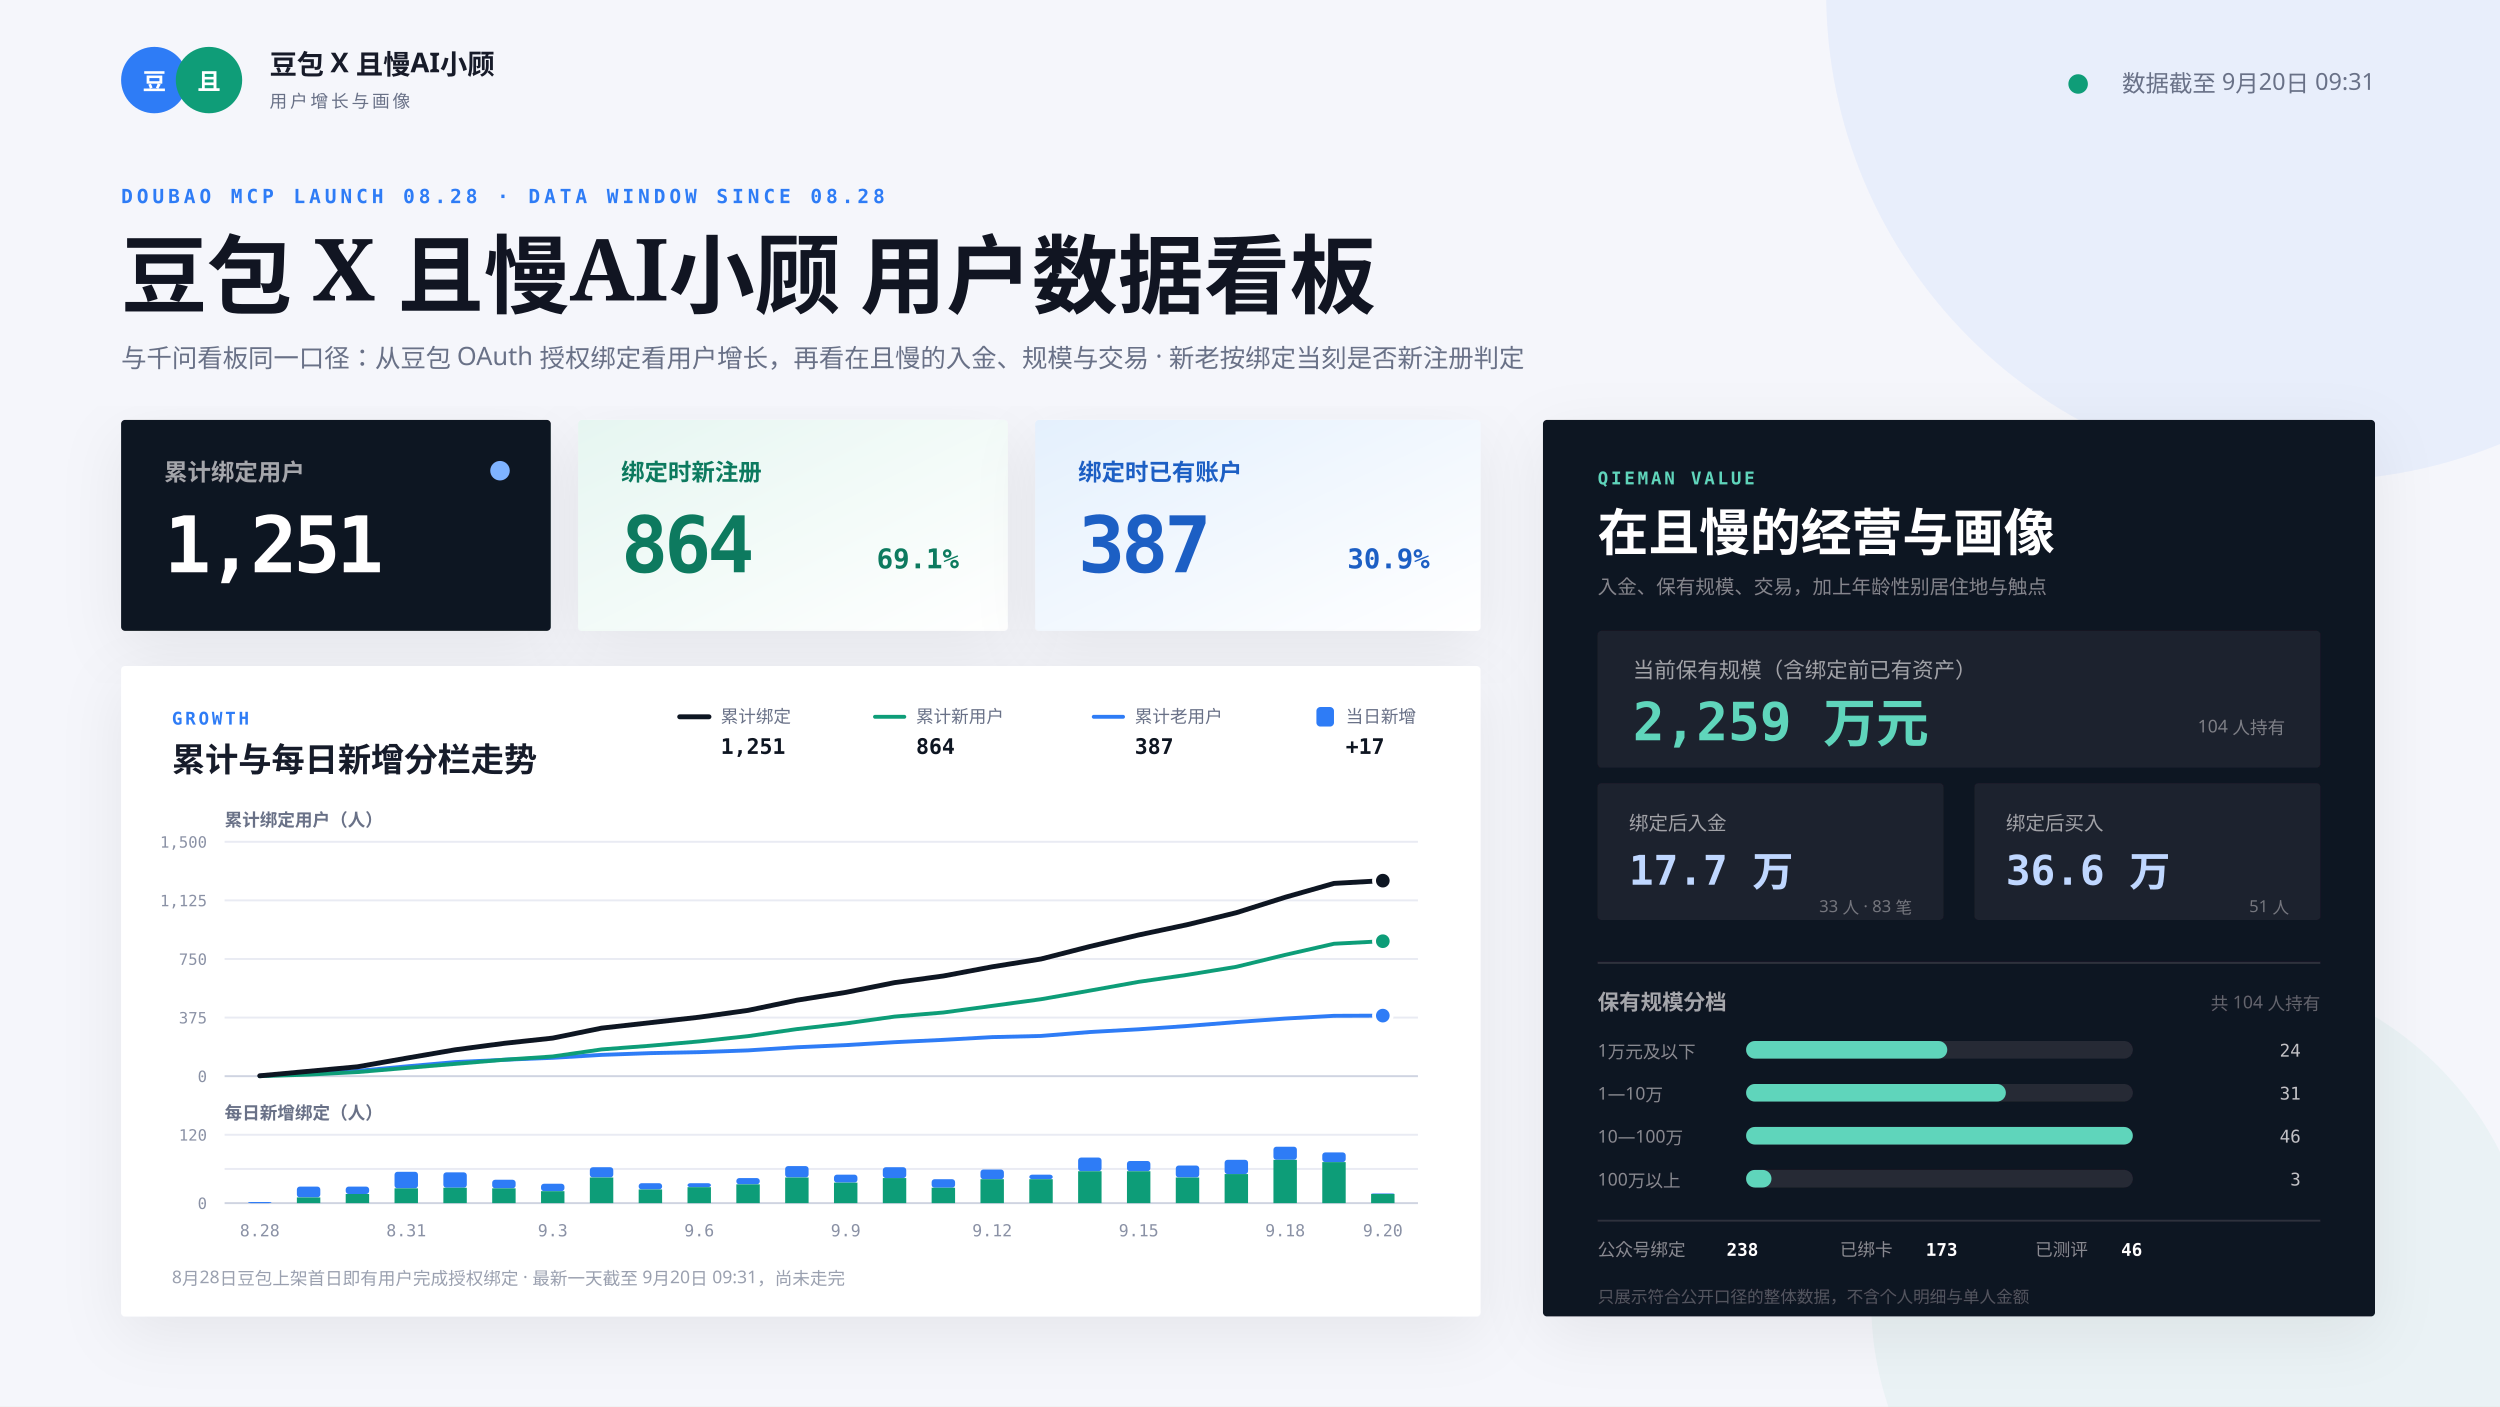
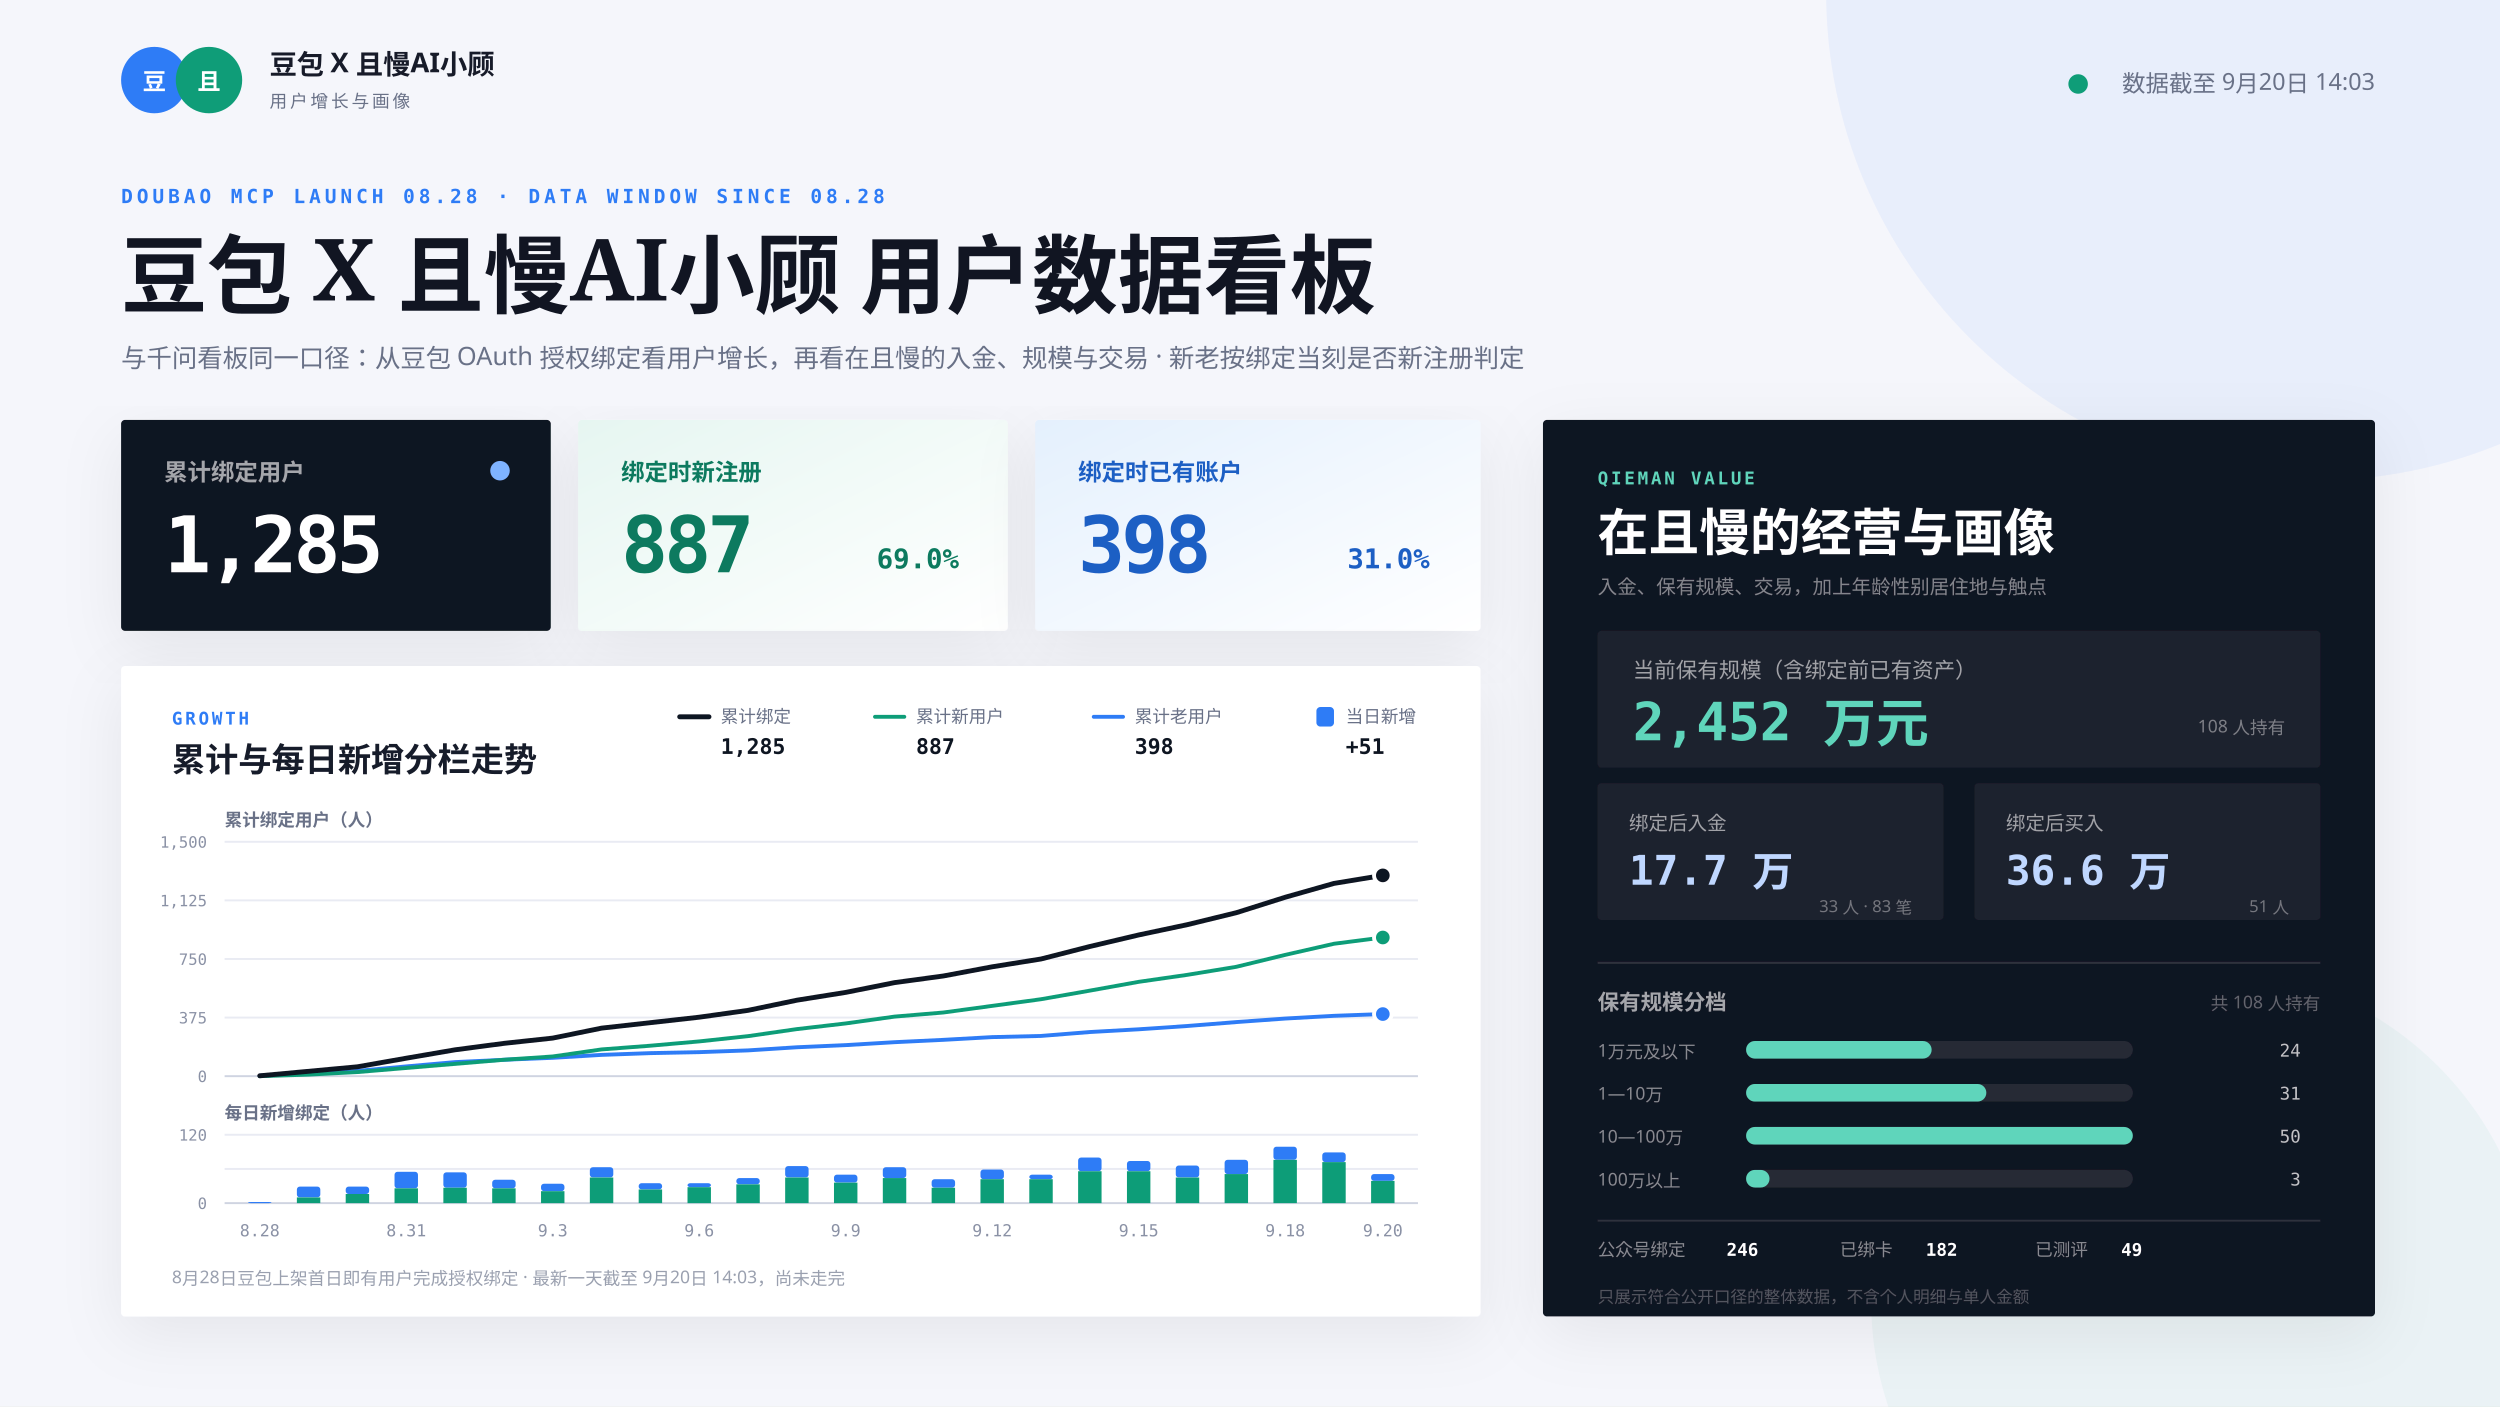
<svg xmlns="http://www.w3.org/2000/svg" width="1280" height="720" viewBox="0 0 1280 720" role="img" aria-labelledby="title desc">
  <defs>
    <linearGradient id="newCard" x1="0" y1="0" x2="1" y2="1">
      <stop offset="0" stop-color="#E6F6F1" />
      <stop offset="1" stop-color="#FFFFFF" />
    </linearGradient>
    <linearGradient id="oldCard" x1="0" y1="0" x2="1" y2="1">
      <stop offset="0" stop-color="#E4F0FD" />
      <stop offset="1" stop-color="#FFFFFF" />
    </linearGradient>
    <filter id="shadow" x="-15%" y="-15%" width="130%" height="140%">
      <feDropShadow dx="0" dy="9" stdDeviation="16" flood-color="#171B29" flood-opacity=".07" />
    </filter>
  </defs>
  <rect width="1280" height="720" fill="#F5F6FB" />
  <circle cx="1185" cy="-4" r="250" fill="#2E7CF6" fill-opacity=".07" />
  <circle cx="1128" cy="666" r="170" fill="#0F9D78" fill-opacity=".045" />
  <g font-family="PingFang SC,Microsoft YaHei,sans-serif">
    <g transform="translate(62 24)">
      <circle cx="17" cy="17" r="17" fill="#2E7CF6" />
      <text x="17" y="22" text-anchor="middle" fill="#FFFFFF" font-size="12" font-weight="700">豆</text>
      <circle cx="45" cy="17" r="17" fill="#0F9D78" />
      <text x="45" y="22" text-anchor="middle" fill="#FFFFFF" font-size="12" font-weight="700">且</text>
      <text x="76" y="14" fill="#171B29" font-size="14" font-weight="700">豆包 X 且慢AI小顾</text>
      <text x="76" y="31" fill="#697187" font-size="9" letter-spacing="1.5">用户增长与画像</text>
    </g>
-     <text x="1216" y="47" text-anchor="end" fill="#697187" font-size="12">数据截至 9月20日 09:31</text>
+     <text x="1216" y="47" text-anchor="end" fill="#697187" font-size="12">数据截至 9月20日 14:03</text>
    <circle cx="1064" cy="43" r="5" fill="#0F9D78" />
    <text x="62" y="104" fill="#2E7CF6" font-family="SFMono-Regular,monospace" font-size="10" font-weight="700" letter-spacing="2">DOUBAO MCP LAUNCH 08.28 · DATA WINDOW SINCE 08.28</text>
    <text x="62" y="157" fill="#111522" font-family="Songti SC,STSong,serif" font-size="44" font-weight="700">豆包 X 且慢AI小顾 用户数据看板</text>
    <text x="62" y="188" fill="#697187" font-size="13">与千问看板同一口径：从豆包 OAuth 授权绑定看用户增长，再看在且慢的入金、规模与交易 · 新老按绑定当刻是否新注册判定</text>
    <g transform="translate(62 215)" filter="url(#shadow)">
      <rect width="220" height="108" rx="2" fill="#111522" />
      <text x="22" y="31" fill="#FFFFFF" fill-opacity=".62" font-size="12" font-weight="700">累计绑定用户</text>
-       <text x="22" y="78" fill="#FFFFFF" font-family="SFMono-Regular,monospace" font-size="40" font-weight="800" letter-spacing="-2">1,251</text>
+       <text x="22" y="78" fill="#FFFFFF" font-family="SFMono-Regular,monospace" font-size="40" font-weight="800" letter-spacing="-2">1,285</text>
      <circle cx="194" cy="26" r="5" fill="#7FB3FF" />
    </g>
    <g transform="translate(296 215)" filter="url(#shadow)">
      <rect width="220" height="108" rx="2" fill="url(#newCard)" />
      <text x="22" y="31" fill="#0A7A5E" font-size="12" font-weight="700">绑定时新注册</text>
-       <text x="22" y="78" fill="#0A7A5E" font-family="SFMono-Regular,monospace" font-size="40" font-weight="800" letter-spacing="-2">864</text>
-       <text x="195" y="76" text-anchor="end" fill="#0A7A5E" font-family="SFMono-Regular,monospace" font-size="14" font-weight="700">69.1%</text>
+       <text x="22" y="78" fill="#0A7A5E" font-family="SFMono-Regular,monospace" font-size="40" font-weight="800" letter-spacing="-2">887</text>
+       <text x="195" y="76" text-anchor="end" fill="#0A7A5E" font-family="SFMono-Regular,monospace" font-size="14" font-weight="700">69.0%</text>
    </g>
    <g transform="translate(530 215)" filter="url(#shadow)">
      <rect width="228" height="108" rx="2" fill="url(#oldCard)" />
      <text x="22" y="31" fill="#1F5FC4" font-size="12" font-weight="700">绑定时已有账户</text>
-       <text x="22" y="78" fill="#1F5FC4" font-family="SFMono-Regular,monospace" font-size="40" font-weight="800" letter-spacing="-2">387</text>
-       <text x="202" y="76" text-anchor="end" fill="#1F5FC4" font-family="SFMono-Regular,monospace" font-size="14" font-weight="700">30.9%</text>
+       <text x="22" y="78" fill="#1F5FC4" font-family="SFMono-Regular,monospace" font-size="40" font-weight="800" letter-spacing="-2">398</text>
+       <text x="202" y="76" text-anchor="end" fill="#1F5FC4" font-family="SFMono-Regular,monospace" font-size="14" font-weight="700">31.0%</text>
    </g>
    <g transform="translate(62 341)" filter="url(#shadow)">
      <rect width="696" height="333" rx="2" fill="#FFFFFF" />
      <text x="26" y="30" fill="#2E7CF6" font-family="SFMono-Regular,monospace" font-size="9" font-weight="700" letter-spacing="1.4">GROWTH</text>
      <text x="26" y="54" fill="#171B29" font-size="17" font-weight="700">累计与每日新增分栏走势</text>
      <g font-size="9">
        <line x1="286" y1="26" x2="301" y2="26" stroke="#111522" stroke-width="2.5" stroke-linecap="round" />
        <text x="307" y="29" fill="#697187">累计绑定</text>
-         <text x="307" y="45" fill="#111522" font-family="SFMono-Regular,monospace" font-size="11" font-weight="700">1,251</text>
+         <text x="307" y="45" fill="#111522" font-family="SFMono-Regular,monospace" font-size="11" font-weight="700">1,285</text>
        <line x1="386" y1="26" x2="401" y2="26" stroke="#0F9D78" stroke-width="2" stroke-linecap="round" />
        <text x="407" y="29" fill="#697187">累计新用户</text>
-         <text x="407" y="45" fill="#111522" font-family="SFMono-Regular,monospace" font-size="11" font-weight="700">864</text>
+         <text x="407" y="45" fill="#111522" font-family="SFMono-Regular,monospace" font-size="11" font-weight="700">887</text>
        <line x1="498" y1="26" x2="513" y2="26" stroke="#2E7CF6" stroke-width="2" stroke-linecap="round" />
        <text x="519" y="29" fill="#697187">累计老用户</text>
-         <text x="519" y="45" fill="#111522" font-family="SFMono-Regular,monospace" font-size="11" font-weight="700">387</text>
+         <text x="519" y="45" fill="#111522" font-family="SFMono-Regular,monospace" font-size="11" font-weight="700">398</text>
        <rect x="612" y="21" width="9" height="10" rx="2" fill="#2E7CF6" />
        <text x="627" y="29" fill="#697187">当日新增</text>
-         <text x="627" y="45" fill="#111522" font-family="SFMono-Regular,monospace" font-size="11" font-weight="700">+17</text>
+         <text x="627" y="45" fill="#111522" font-family="SFMono-Regular,monospace" font-size="11" font-weight="700">+51</text>
      </g>
      <text x="53" y="82" fill="#697187" font-size="9" font-weight="700">累计绑定用户（人）</text>
      <g stroke="#E9EBF3" stroke-width="1">
        <line x1="53" y1="180" x2="664" y2="180" />
        <line x1="53" y1="150" x2="664" y2="150" />
        <line x1="53" y1="120" x2="664" y2="120" />
        <line x1="53" y1="90" x2="664" y2="90" />
      </g>
      <line x1="53" y1="210" x2="664" y2="210" stroke="#CFD4E1" stroke-width="1" />
      <g fill="#8A91A5" font-family="SFMono-Regular,monospace" font-size="8">
        <text x="44" y="213" text-anchor="end">0</text>
        <text x="44" y="183" text-anchor="end">375</text>
        <text x="44" y="153" text-anchor="end">750</text>
        <text x="44" y="123" text-anchor="end">1,125</text>
        <text x="44" y="93" text-anchor="end">1,500</text>
      </g>
-       <path d="M71.0 209.8 L96.0 208.3 L121.0 207.3 L146.0 205.0 L171.0 202.8 L196.0 201.6 L221.0 200.6 L246.0 199.1 L271.0 198.2 L296.0 197.7 L321.0 196.8 L346.0 195.2 L371.0 194.1 L396.0 192.6 L421.0 191.4 L446.0 190.0 L471.0 189.4 L496.0 187.4 L521.0 186.0 L546.0 184.3 L571.0 182.3 L596.0 180.5 L621.0 179.1 L646.0 179.0" fill="none" stroke="#2E7CF6" stroke-width="2" stroke-linecap="round" stroke-linejoin="round" />
-       <path d="M71.0 210.0 L96.0 209.2 L121.0 207.9 L146.0 205.8 L171.0 203.7 L196.0 201.6 L221.0 199.9 L246.0 196.3 L271.0 194.4 L296.0 192.2 L321.0 189.5 L346.0 185.9 L371.0 183.0 L396.0 179.5 L421.0 177.4 L446.0 174.0 L471.0 170.6 L496.0 166.2 L521.0 161.7 L546.0 158.1 L571.0 154.0 L596.0 147.9 L621.0 142.2 L646.0 140.9" fill="none" stroke="#0F9D78" stroke-width="2" stroke-linecap="round" stroke-linejoin="round" />
-       <path d="M71.0 209.8 L96.0 207.5 L121.0 205.2 L146.0 200.8 L171.0 196.5 L196.0 193.2 L221.0 190.5 L246.0 185.4 L271.0 182.6 L296.0 179.8 L321.0 176.3 L346.0 171.1 L371.0 167.1 L396.0 162.1 L421.0 158.7 L446.0 154.0 L471.0 150.0 L496.0 143.6 L521.0 137.7 L546.0 132.4 L571.0 126.3 L596.0 118.4 L621.0 111.3 L646.0 109.9" fill="none" stroke="#111522" stroke-width="2.5" stroke-linecap="round" stroke-linejoin="round" />
+       <path d="M71.0 209.8 L96.0 208.3 L121.0 207.3 L146.0 205.0 L171.0 202.8 L196.0 201.6 L221.0 200.6 L246.0 199.1 L271.0 198.2 L296.0 197.7 L321.0 196.8 L346.0 195.2 L371.0 194.1 L396.0 192.6 L421.0 191.4 L446.0 190.0 L471.0 189.4 L496.0 187.4 L521.0 186.0 L546.0 184.3 L571.0 182.3 L596.0 180.5 L621.0 179.1 L646.0 178.2" fill="none" stroke="#2E7CF6" stroke-width="2" stroke-linecap="round" stroke-linejoin="round" />
+       <path d="M71.0 210.0 L96.0 209.2 L121.0 207.9 L146.0 205.8 L171.0 203.7 L196.0 201.6 L221.0 199.9 L246.0 196.3 L271.0 194.4 L296.0 192.2 L321.0 189.5 L346.0 185.9 L371.0 183.0 L396.0 179.5 L421.0 177.4 L446.0 174.0 L471.0 170.6 L496.0 166.2 L521.0 161.7 L546.0 158.1 L571.0 154.0 L596.0 147.9 L621.0 142.2 L646.0 139.0" fill="none" stroke="#0F9D78" stroke-width="2" stroke-linecap="round" stroke-linejoin="round" />
+       <path d="M71.0 209.8 L96.0 207.5 L121.0 205.2 L146.0 200.8 L171.0 196.5 L196.0 193.2 L221.0 190.5 L246.0 185.4 L271.0 182.6 L296.0 179.8 L321.0 176.3 L346.0 171.1 L371.0 167.1 L396.0 162.1 L421.0 158.7 L446.0 154.0 L471.0 150.0 L496.0 143.6 L521.0 137.7 L546.0 132.4 L571.0 126.3 L596.0 118.4 L621.0 111.3 L646.0 107.2" fill="none" stroke="#111522" stroke-width="2.5" stroke-linecap="round" stroke-linejoin="round" />
      <g stroke="#FFFFFF" stroke-width="2">
-         <circle cx="646.0" cy="109.9" r="4.5" fill="#111522" />
-         <circle cx="646.0" cy="140.9" r="4.5" fill="#0F9D78" />
-         <circle cx="646.0" cy="179.0" r="4.5" fill="#2E7CF6" />
+         <circle cx="646.0" cy="107.2" r="4.5" fill="#111522" />
+         <circle cx="646.0" cy="139.0" r="4.5" fill="#0F9D78" />
+         <circle cx="646.0" cy="178.2" r="4.5" fill="#2E7CF6" />
      </g>
      <text x="53" y="232" fill="#697187" font-size="9" font-weight="700">每日新增绑定（人）</text>
      <g stroke="#E9EBF3" stroke-width="1">
        <line x1="53" y1="240" x2="664" y2="240" />
        <line x1="53" y1="257.5" x2="664" y2="257.5" />
      </g>
      <line x1="53" y1="275" x2="664" y2="275" stroke="#CFD4E1" stroke-width="1" />
      <g fill="#8A91A5" font-family="SFMono-Regular,monospace" font-size="8">
        <text x="44" y="243" text-anchor="end">120</text>
        <text x="44" y="278" text-anchor="end">0</text>
      </g>
      <g fill="#2E7CF6">
        <rect x="65.0" y="274.42" width="12" height="0.58" rx="1.5" />
        <rect x="90.0" y="266.54" width="12" height="5.54" rx="1.5" />
        <rect x="115.0" y="266.54" width="12" height="3.79" rx="1.5" />
        <rect x="140.0" y="258.96" width="12" height="8.46" rx="1.5" />
        <rect x="165.0" y="259.25" width="12" height="7.88" rx="1.5" />
        <rect x="190.0" y="263.04" width="12" height="4.38" rx="1.5" />
        <rect x="215.0" y="265.08" width="12" height="3.79" rx="1.5" />
        <rect x="240.0" y="256.62" width="12" height="5.25" rx="1.5" />
        <rect x="265.0" y="264.79" width="12" height="3.21" rx="1.5" />
        <rect x="290.0" y="264.79" width="12" height="2.04" rx="1.5" />
        <rect x="315.0" y="262.17" width="12" height="3.21" rx="1.5" />
        <rect x="340.0" y="256.04" width="12" height="5.83" rx="1.5" />
        <rect x="365.0" y="260.42" width="12" height="4.08" rx="1.5" />
        <rect x="390.0" y="256.62" width="12" height="5.54" rx="1.5" />
        <rect x="415.0" y="262.75" width="12" height="4.38" rx="1.5" />
        <rect x="440.0" y="257.79" width="12" height="4.96" rx="1.5" />
        <rect x="465.0" y="260.42" width="12" height="2.33" rx="1.5" />
        <rect x="490.0" y="251.67" width="12" height="7.00" rx="1.5" />
        <rect x="515.0" y="253.42" width="12" height="5.25" rx="1.5" />
        <rect x="540.0" y="255.75" width="12" height="6.12" rx="1.5" />
        <rect x="565.0" y="252.83" width="12" height="7.29" rx="1.5" />
        <rect x="590.0" y="246.12" width="12" height="6.71" rx="1.5" />
        <rect x="615.0" y="249.04" width="12" height="4.96" rx="1.5" />
-         <rect x="640.0" y="270.04" width="12" height="0.29" rx="1.5" />
+         <rect x="640.0" y="260.12" width="12" height="3.50" rx="1.5" />
      </g>
      <g fill="#0F9D78">
        <rect x="65.0" y="275.00" width="12" height="0.00" />
        <rect x="90.0" y="272.08" width="12" height="2.92" />
        <rect x="115.0" y="270.33" width="12" height="4.67" />
        <rect x="140.0" y="267.42" width="12" height="7.58" />
        <rect x="165.0" y="267.12" width="12" height="7.88" />
        <rect x="190.0" y="267.42" width="12" height="7.58" />
        <rect x="215.0" y="268.88" width="12" height="6.12" />
        <rect x="240.0" y="261.88" width="12" height="13.12" />
        <rect x="265.0" y="268.00" width="12" height="7.00" />
        <rect x="290.0" y="266.83" width="12" height="8.17" />
        <rect x="315.0" y="265.38" width="12" height="9.62" />
        <rect x="340.0" y="261.88" width="12" height="13.12" />
        <rect x="365.0" y="264.50" width="12" height="10.50" />
        <rect x="390.0" y="262.17" width="12" height="12.83" />
        <rect x="415.0" y="267.12" width="12" height="7.88" />
        <rect x="440.0" y="262.75" width="12" height="12.25" />
        <rect x="465.0" y="262.75" width="12" height="12.25" />
        <rect x="490.0" y="258.67" width="12" height="16.33" />
        <rect x="515.0" y="258.67" width="12" height="16.33" />
        <rect x="540.0" y="261.88" width="12" height="13.12" />
        <rect x="565.0" y="260.12" width="12" height="14.88" />
        <rect x="590.0" y="252.83" width="12" height="22.17" />
        <rect x="615.0" y="254.00" width="12" height="21.00" />
-         <rect x="640.0" y="270.33" width="12" height="4.67" />
+         <rect x="640.0" y="263.62" width="12" height="11.38" />
      </g>
      <g fill="#8A91A5" font-family="SFMono-Regular,monospace" font-size="8.5">
        <text x="71.0" y="292" text-anchor="middle">8.28</text>
        <text x="146.0" y="292" text-anchor="middle">8.31</text>
        <text x="221.0" y="292" text-anchor="middle">9.3</text>
        <text x="296.0" y="292" text-anchor="middle">9.6</text>
        <text x="371.0" y="292" text-anchor="middle">9.9</text>
        <text x="446.0" y="292" text-anchor="middle">9.12</text>
        <text x="521.0" y="292" text-anchor="middle">9.15</text>
        <text x="596.0" y="292" text-anchor="middle">9.18</text>
        <text x="646.0" y="292" text-anchor="middle">9.20</text>
      </g>
-       <text x="26" y="316" fill="#9AA0AF" font-size="9">8月28日豆包上架首日即有用户完成授权绑定 · 最新一天截至 9月20日 09:31，尚未走完</text>
+       <text x="26" y="316" fill="#9AA0AF" font-size="9">8月28日豆包上架首日即有用户完成授权绑定 · 最新一天截至 9月20日 14:03，尚未走完</text>
    </g>
    <g transform="translate(790 215)" filter="url(#shadow)">
      <rect width="426" height="459" rx="2" fill="#111522" />
      <text x="28" y="33" fill="#5ED5BB" font-family="SFMono-Regular,monospace" font-size="9" font-weight="700" letter-spacing="1.4">QIEMAN VALUE</text>
      <text x="28" y="67" fill="#FFFFFF" font-family="Songti SC,STSong,serif" font-size="26" font-weight="700">在且慢的经营与画像</text>
      <text x="28" y="89" fill="#FFFFFF" fill-opacity=".48" font-size="10">入金、保有规模、交易，加上年龄性别居住地与触点</text>
      <g transform="translate(28 108)">
        <rect width="370" height="70" rx="2" fill="#FFFFFF" fill-opacity=".055" />
        <text x="18" y="24" fill="#FFFFFF" fill-opacity=".58" font-size="11">当前保有规模（含绑定前已有资产）</text>
-         <text x="18" y="56" fill="#5ED5BB" font-family="SFMono-Regular,monospace" font-size="27" font-weight="800">2,259 万元</text>
-         <text x="352" y="52" text-anchor="end" fill="#FFFFFF" fill-opacity=".42" font-size="9">104 人持有</text>
+         <text x="18" y="56" fill="#5ED5BB" font-family="SFMono-Regular,monospace" font-size="27" font-weight="800">2,452 万元</text>
+         <text x="352" y="52" text-anchor="end" fill="#FFFFFF" fill-opacity=".42" font-size="9">108 人持有</text>
      </g>
      <g transform="translate(28 186)">
        <rect width="177" height="70" rx="2" fill="#FFFFFF" fill-opacity=".055" />
        <text x="16" y="24" fill="#FFFFFF" fill-opacity=".58" font-size="10">绑定后入金</text>
        <text x="16" y="52" fill="#BFD7FF" font-family="SFMono-Regular,monospace" font-size="21" font-weight="800">17.7 万</text>
        <text x="161" y="66" text-anchor="end" fill="#FFFFFF" fill-opacity=".38" font-size="8.5">33 人 · 83 笔</text>
      </g>
      <g transform="translate(221 186)">
        <rect width="177" height="70" rx="2" fill="#FFFFFF" fill-opacity=".055" />
        <text x="16" y="24" fill="#FFFFFF" fill-opacity=".58" font-size="10">绑定后买入</text>
        <text x="16" y="52" fill="#BFD7FF" font-family="SFMono-Regular,monospace" font-size="21" font-weight="800">36.6 万</text>
        <text x="161" y="66" text-anchor="end" fill="#FFFFFF" fill-opacity=".38" font-size="8.5">51 人</text>
      </g>
      <line x1="28" y1="278" x2="398" y2="278" stroke="#FFFFFF" stroke-opacity=".12" />
      <text x="28" y="302" fill="#FFFFFF" fill-opacity=".62" font-size="11" font-weight="700">保有规模分档</text>
-       <text x="398" y="302" text-anchor="end" fill="#FFFFFF" fill-opacity=".34" font-size="9">共 104 人持有</text>
+       <text x="398" y="302" text-anchor="end" fill="#FFFFFF" fill-opacity=".34" font-size="9">共 108 人持有</text>
      <g transform="translate(28 316)" font-size="9">
        <text x="0" y="10" fill="#FFFFFF" fill-opacity=".5">1万元及以下</text>
        <rect x="76" y="2" width="198" height="9" rx="4.5" fill="#FFFFFF" fill-opacity=".09" />
-         <rect x="76" y="2" width="103" height="9" rx="4.5" fill="#5ED5BB" />
+         <rect x="76" y="2" width="95" height="9" rx="4.5" fill="#5ED5BB" />
        <text x="360" y="10" text-anchor="end" fill="#FFFFFF" fill-opacity=".74" font-family="SFMono-Regular,monospace">24</text>
        <text x="0" y="32" fill="#FFFFFF" fill-opacity=".5">1—10万</text>
        <rect x="76" y="24" width="198" height="9" rx="4.5" fill="#FFFFFF" fill-opacity=".09" />
-         <rect x="76" y="24" width="133" height="9" rx="4.5" fill="#5ED5BB" />
+         <rect x="76" y="24" width="123" height="9" rx="4.5" fill="#5ED5BB" />
        <text x="360" y="32" text-anchor="end" fill="#FFFFFF" fill-opacity=".74" font-family="SFMono-Regular,monospace">31</text>
        <text x="0" y="54" fill="#FFFFFF" fill-opacity=".5">10—100万</text>
        <rect x="76" y="46" width="198" height="9" rx="4.5" fill="#FFFFFF" fill-opacity=".09" />
        <rect x="76" y="46" width="198" height="9" rx="4.5" fill="#5ED5BB" />
-         <text x="360" y="54" text-anchor="end" fill="#FFFFFF" fill-opacity=".74" font-family="SFMono-Regular,monospace">46</text>
+         <text x="360" y="54" text-anchor="end" fill="#FFFFFF" fill-opacity=".74" font-family="SFMono-Regular,monospace">50</text>
        <text x="0" y="76" fill="#FFFFFF" fill-opacity=".5">100万以上</text>
        <rect x="76" y="68" width="198" height="9" rx="4.5" fill="#FFFFFF" fill-opacity=".09" />
-         <rect x="76" y="68" width="13" height="9" rx="4.5" fill="#5ED5BB" />
+         <rect x="76" y="68" width="12" height="9" rx="4.5" fill="#5ED5BB" />
        <text x="360" y="76" text-anchor="end" fill="#FFFFFF" fill-opacity=".74" font-family="SFMono-Regular,monospace">3</text>
      </g>
      <line x1="28" y1="410" x2="398" y2="410" stroke="#FFFFFF" stroke-opacity=".12" />
      <g transform="translate(28 428)" font-size="9">
        <text x="0" y="0" fill="#FFFFFF" fill-opacity=".5">公众号绑定</text>
-         <text x="66" y="0" fill="#FFFFFF" font-family="SFMono-Regular,monospace" font-weight="700">238</text>
+         <text x="66" y="0" fill="#FFFFFF" font-family="SFMono-Regular,monospace" font-weight="700">246</text>
        <text x="124" y="0" fill="#FFFFFF" fill-opacity=".5">已绑卡</text>
-         <text x="168" y="0" fill="#FFFFFF" font-family="SFMono-Regular,monospace" font-weight="700">173</text>
+         <text x="168" y="0" fill="#FFFFFF" font-family="SFMono-Regular,monospace" font-weight="700">182</text>
        <text x="224" y="0" fill="#FFFFFF" fill-opacity=".5">已测评</text>
-         <text x="268" y="0" fill="#FFFFFF" font-family="SFMono-Regular,monospace" font-weight="700">46</text>
+         <text x="268" y="0" fill="#FFFFFF" font-family="SFMono-Regular,monospace" font-weight="700">49</text>
      </g>
      <text x="28" y="452" fill="#FFFFFF" fill-opacity=".28" font-size="8.5">只展示符合公开口径的整体数据，不含个人明细与单人金额</text>
    </g>
  </g>
</svg>
